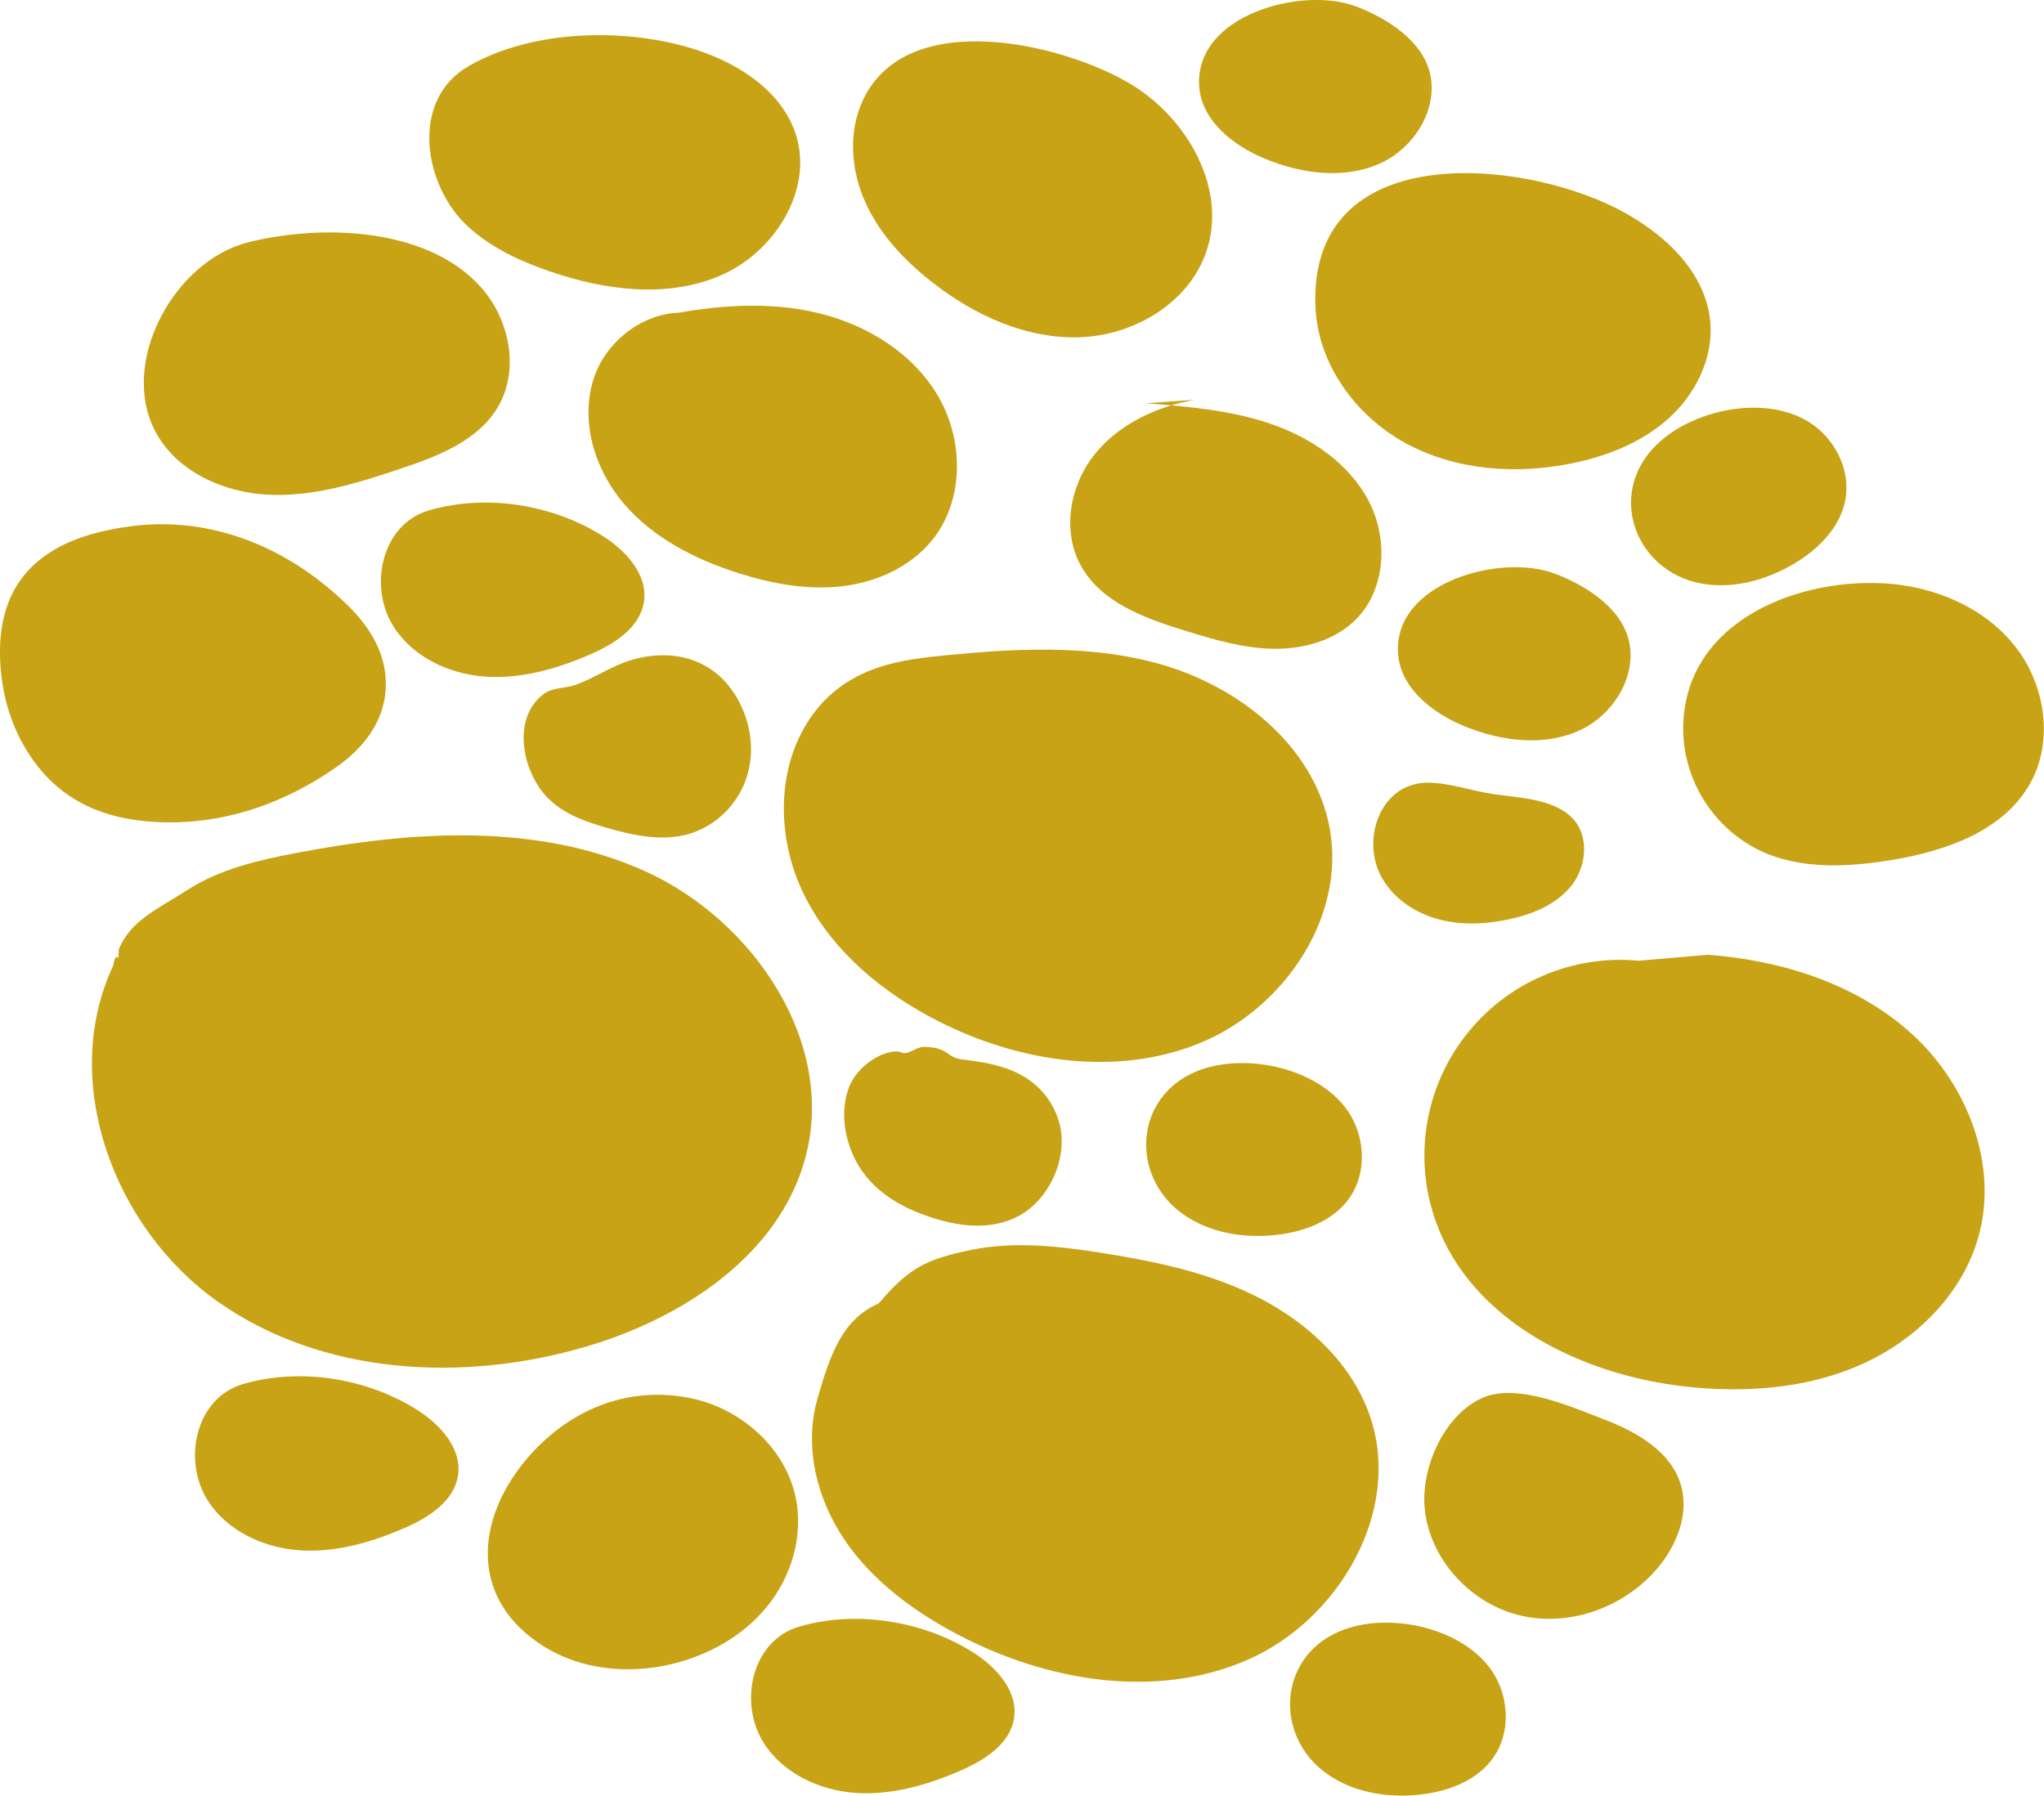
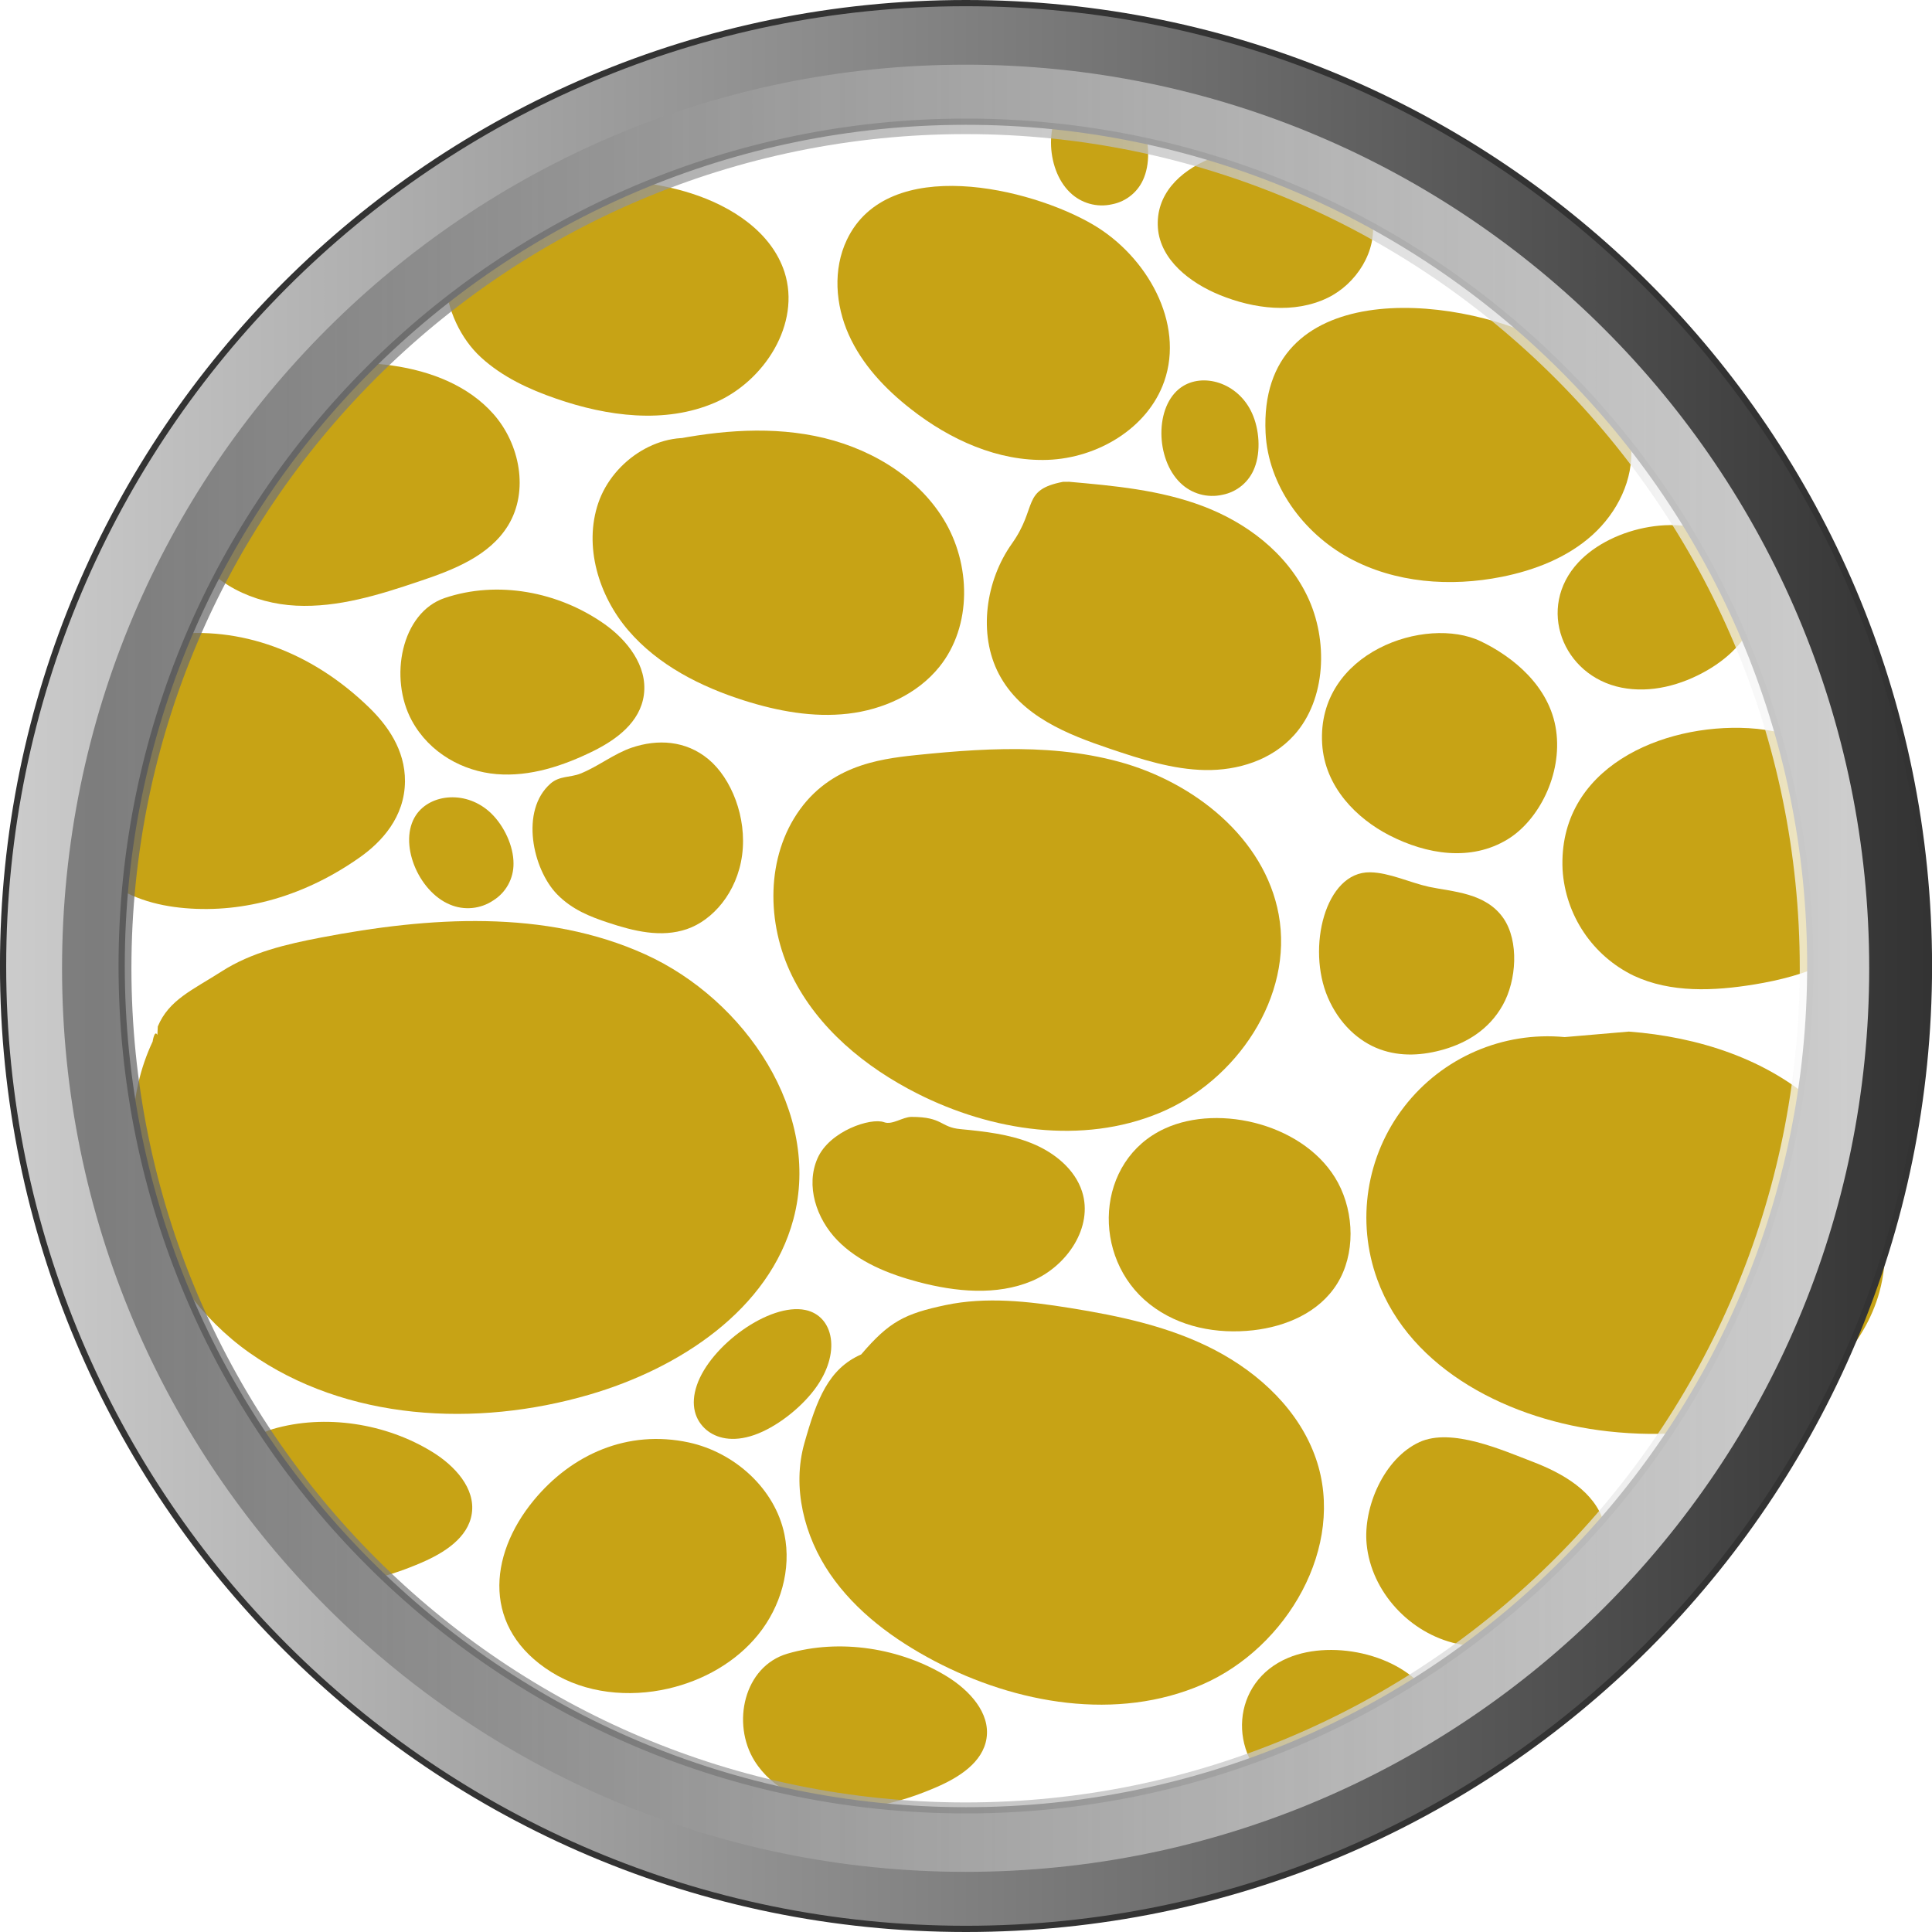
- <svg xmlns="http://www.w3.org/2000/svg" id="forgrund" viewBox="0 0 608.42 534.55">
+ <svg xmlns="http://www.w3.org/2000/svg" id="forgrund" viewBox="0 0 621.24 621.24">
  <defs>
-     <style>.cls-1{fill:#c7a315;}</style>
+     <style>.cls-1{fill:#c7a315;}.cls-2{stroke:#333;stroke-miterlimit:10;stroke-width:2px;fill:url(#linear-gradient);}.cls-3{opacity:0.75;fill:url(#linear-gradient-2);}</style>
+     <linearGradient id="linear-gradient" x1="6724.74" y1="7022.04" x2="7343.97" y2="7022.04" gradientUnits="userSpaceOnUse">
+       <stop offset="0" stop-color="#ccc" />
+       <stop offset="1" stop-color="#333" />
+     </linearGradient>
+     <linearGradient id="linear-gradient-2" x1="6743.68" y1="7022.77" x2="7324.79" y2="7022.77" gradientUnits="userSpaceOnUse">
+       <stop offset="0.02" stop-color="#666" />
+       <stop offset="1" stop-color="#fff" />
+     </linearGradient>
  </defs>
-   <path class="cls-1" d="M6774.48,7041.48c3.59-8.59,11.14-11.69,20.64-17.77s20.75-8.7,31.82-10.82c34.74-6.66,72.06-9.2,104.28,5.41s56.78,51,47.65,85.13c-7.78,29.15-36.65,48-65.61,56.44-36.44,10.65-78.23,8.42-109.27-13.44s-47.33-65.75-31.17-100.1c0,0,.59-3.93,1.53-2.12Z" transform="translate(-6739.11 -6758.89)" />
-   <path class="cls-1" d="M7247.5,7043.13c22.11,1.67,44.48,8.74,60.84,23.7s25.63,38.68,19.73,60.06c-4.74,17.17-18.62,30.93-34.89,38.19s-34.7,8.55-52.4,6.59c-31-3.43-63.53-19.51-74.18-48.84a58.29,58.29,0,0,1,60.28-77.93Z" transform="translate(-6739.11 -6758.89)" />
-   <path class="cls-1" d="M7000.66,7146.94c9-10.56,14-13.09,27.1-15.86s26.74-1.21,40,.92c16.07,2.58,32.24,6,46.69,13.56s27.14,19.52,32.44,34.91c9.71,28.17-9.23,60.75-36.57,72.62s-59.72,6.29-86.1-7.57c-13-6.85-25.27-15.85-33.58-28s-12.27-27.79-8.26-42S6990.15,7151.56,7000.66,7146.94Z" transform="translate(-6739.11 -6758.89)" />
-   <path class="cls-1" d="M7009.16,6955.2c24.82-2.72,50.34-5.38,74.43,1.17s46.78,24.52,51.31,49.08c4.87,26.41-13.54,53.57-38.36,63.85s-53.87,5.87-77.84-6.25c-16.74-8.47-32-21-40.29-37.88s-8.44-38.31,2.58-53.5,28.17-16.47,39.07-17.62Z" transform="translate(-6739.11 -6758.89)" />
-   <path class="cls-1" d="M6918.14,6918.22c7.08,4.37,13.9,11.62,12.64,19.85-1.18,7.74-8.9,12.58-16.09,15.69-9.88,4.27-20.55,7.33-31.28,6.55s-21.54-5.88-27.23-15c-7.46-12-3.44-30.36,10.59-34.47C6883.67,6905.9,6903.26,6909,6918.14,6918.22Z" transform="translate(-6739.11 -6758.89)" />
-   <path class="cls-1" d="M7028.32,7250.54c7.08,4.37,13.9,11.62,12.64,19.85-1.18,7.74-8.9,12.58-16.09,15.69-9.88,4.27-20.55,7.33-31.28,6.55s-21.54-5.88-27.23-15c-7.46-12-3.44-30.36,10.59-34.47C6993.85,7238.22,7013.45,7241.36,7028.32,7250.54Z" transform="translate(-6739.11 -6758.89)" />
-   <path class="cls-1" d="M6862.8,7178.32c7.08,4.37,13.9,11.62,12.64,19.85-1.18,7.74-8.9,12.58-16.09,15.69-9.88,4.27-20.55,7.33-31.28,6.55s-21.54-5.88-27.23-15c-7.46-12-3.44-30.36,10.59-34.47C6828.33,7166,6847.92,7169.13,6862.8,7178.32Z" transform="translate(-6739.11 -6758.89)" />
-   <path class="cls-1" d="M7209.85,6976.06c-10.76,5.21-23.72,3.58-34.78-.95-9.5-3.89-19-11.24-19.8-21.48-1.57-21.41,30.6-30.08,46.7-23.95,9.24,3.52,20.34,10.44,22.19,20.89S7219,6971.65,7209.85,6976.06Z" transform="translate(-6739.11 -6758.89)" />
-   <path class="cls-1" d="M7150.65,6807.19c-10.76,5.21-23.72,3.58-34.78-.95-9.5-3.89-19-11.24-19.8-21.48-1.57-21.41,30.6-30.08,46.7-23.95,9.24,3.52,20.34,10.44,22.19,20.89S7159.76,6802.78,7150.65,6807.19Z" transform="translate(-6739.11 -6758.89)" />
-   <path class="cls-1" d="M7141.17,7091c4.33,7.38,4.6,17.25-.23,24.32s-13.74,10.38-22.29,11.25c-9.56,1-19.67-.69-27.49-6.28-15.67-11.2-14.48-34.71,4-42.41C7109.83,7071.8,7132.94,7077,7141.17,7091Z" transform="translate(-6739.11 -6758.89)" />
-   <path class="cls-1" d="M7184,7257.61c4.33,7.38,4.6,17.25-.23,24.32s-13.74,10.38-22.29,11.25c-9.56,1-19.67-.69-27.49-6.28-15.67-11.2-14.48-34.71,4-42.41C7152.65,7238.37,7175.77,7243.6,7184,7257.61Z" transform="translate(-6739.11 -6758.89)" />
-   <path class="cls-1" d="M7278.64,6885.25c7,4.94,11.29,13.83,9.8,22.26s-8.25,15.11-15.69,19.42c-8.31,4.82-18.21,7.47-27.64,5.59-18.89-3.76-27.48-25.68-13.82-40.29C7242.16,6880.61,7265.38,6875.86,7278.64,6885.25Z" transform="translate(-6739.11 -6758.89)" />
-   <path class="cls-1" d="M7013.94,7070.56c7.53,0,6.77,3.15,11.61,3.74,5.79,0.71,11.66,1.56,17,4.35a23.23,23.23,0,0,1,11.94,14.75c2.71,10.83-3.53,22.79-11.93,27.37s-18.14,3.31-27,.3c-7.1-2.42-14.19-6.1-19.24-12.73s-7.61-16.76-4.73-25.13,12.68-12.5,15.81-11C7009.37,7073.12,7011.82,7070.56,7013.94,7070.56Z" transform="translate(-6739.11 -6758.89)" />
-   <path class="cls-1" d="M7080.28,6878.94c12.56,1,25.27,2.06,37.18,6.17s23.12,11.67,29,22.82,5.23,26.15-3.56,35.17c-6.29,6.45-15.72,9.07-24.73,8.93s-17.78-2.74-26.39-5.4c-11.8-3.64-24.6-8.25-30.75-19-5.86-10.2-3.63-23.78,3.58-33.06s18.6-14.63,30.18-16.68" transform="translate(-6739.11 -6758.89)" />
-   <path class="cls-1" d="M7207.2,7002.5c5,5.23,4.23,14.23-.25,19.94s-11.65,8.64-18.74,10.15c-6.85,1.45-14,1.79-20.81,0s-13.07-5.9-16.68-11.9c-6.86-11.41-.88-28.93,13.56-28.79,6.19,0.06,12.84,2.39,19,3.34C7190.82,6996.4,7201.49,6996.56,7207.2,7002.5Z" transform="translate(-6739.11 -6758.89)" />
-   <path class="cls-1" d="M6933.72,6853.46c15.14-3.32,30.93-5,46.13-2s29.84,11.33,38,24.53,8.51,31.53-1.2,43.61c-6.49,8.08-16.68,12.65-27,13.83s-20.74-.75-30.62-3.88c-12.87-4.07-25.41-10.44-34.2-20.69s-13.21-24.89-8.86-37.67,18.78-22.08,31.77-18.4" transform="translate(-6739.11 -6758.89)" />
-   <path class="cls-1" d="M6926.91,6955.42c8.24-2.46,17.3-2.09,24.64,3.31s12.43,16.56,10.82,27.25a26.13,26.13,0,0,1-17.77,21.07c-8.3,2.48-17,.59-25.28-1.83-5.76-1.68-11.62-3.69-16.45-8.08-7.84-7.13-12-23.84-2.08-31.52,2.83-2.19,6.36-1.7,9.46-2.78C6915.94,6960.86,6921.12,6957.15,6926.91,6955.42Z" transform="translate(-6739.11 -6758.89)" />
-   <path class="cls-1" d="M6842.51,6939c5.69,5.54,11.52,13.46,11.45,23.66-0.08,11.53-7.55,19.52-14.49,24.42-17.46,12.33-37,18-56.24,16.36-9.29-.8-18.7-3.37-26.84-10.15s-14.89-18.25-16.71-32c-4.76-36,21.12-43.49,38.75-45.78C6800.72,6912.67,6823.69,6920.68,6842.51,6939Z" transform="translate(-6739.11 -6758.89)" />
-   <path class="cls-1" d="M6945.24,7175.25c14.7,3.19,27.71,14.84,30.74,29.57,2.31,11.23-1.23,23.28-8.43,32.2s-17.76,14.81-28.94,17.38c-12.66,2.91-26.58,1.56-37.59-5.33-22.08-13.81-20.48-37.21-5.67-55.2C6907.55,7179.07,6925.55,7171,6945.24,7175.25Z" transform="translate(-6739.11 -6758.89)" />
-   <path class="cls-1" d="M7216.5,7181.42c9.81,3.75,20.14,9.65,23,19.74,2.33,8.14-1,17-6.25,23.64-9.55,12.06-26,18.47-41.06,15.16s-27.52-16.65-29-32c-1.16-11.9,5.56-27.58,17-32.84C7190.54,7170.41,7206.8,7177.72,7216.5,7181.42Z" transform="translate(-6739.11 -6758.89)" />
-   <path class="cls-1" d="M7075.27,6783.68c17.23,10.14,29.44,31.54,22.82,50.41-5.29,15.08-21.47,24.62-37.44,25.2s-31.45-6.49-44-16.33c-8.28-6.46-15.71-14.34-20-23.93s-5.13-21-.59-30.52C7009.2,6760.94,7055,6771.75,7075.27,6783.68Z" transform="translate(-6739.11 -6758.89)" />
-   <path class="cls-1" d="M6882.36,6844.5c8.57,9.66,11.5,24.83,4.78,35.85-6,9.84-17.69,14.36-28.6,18-12.82,4.33-26.07,8.48-39.59,7.82s-27.55-7.05-33.74-19.09c-10.61-20.62,5.94-50.59,27.76-56.05S6866.37,6826.48,6882.36,6844.5Z" transform="translate(-6739.11 -6758.89)" />
-   <path class="cls-1" d="M7220.79,6821.18c13.42,6.92,26.11,18.56,27.41,33.6,0.93,10.77-4.41,21.47-12.45,28.7s-18.49,11.3-29.1,13.42c-16.52,3.3-34.34,2-49.14-6.08s-26-23.4-26.82-40.22C7128.28,6800.49,7190.84,6805.73,7220.79,6821.18Z" transform="translate(-6739.11 -6758.89)" />
-   <path class="cls-1" d="M7300,6932.56c14.71,0.84,29.51,7,38.73,18.49s11.84,28.58,4.51,41.36c-8.09,14.1-25.33,19.94-41.37,22.56-13,2.12-26.88,2.78-38.8-2.81a40.67,40.67,0,0,1-22.88-34.1C7238.63,6945.34,7272.17,6931,7300,6932.56Z" transform="translate(-6739.11 -6758.89)" />
-   <path class="cls-1" d="M6946,6773.6c12.95,4.13,25.8,12.38,30,25.31,5.33,16.58-6.42,35.12-22.42,42s-34.57,4.4-51-1.3c-8.74-3-17.33-7-24.16-13.26-13.13-12-17.52-37.59.19-47.78C6897.71,6767.57,6925.6,6767.09,6946,6773.6Z" transform="translate(-6739.11 -6758.89)" />
+   <path class="cls-1" d="M6774.48,7041.48c3.59-8.59,11.14-11.69,20.64-17.77s20.75-8.7,31.82-10.82c34.74-6.66,72.06-9.2,104.28,5.41s56.78,51,47.65,85.13c-7.78,29.15-36.65,48-65.61,56.44-36.44,10.65-78.23,8.42-109.27-13.44s-47.33-65.75-31.17-100.1c0,0,.59-3.93,1.53-2.12Z" transform="translate(-6723.74 -6711.42)" />
+   <path class="cls-1" d="M7247.5,7043.13c22.11,1.67,44.48,8.74,60.84,23.7s25.63,38.68,19.73,60.06c-4.74,17.17-18.62,30.93-34.89,38.19s-34.7,8.55-52.4,6.59c-31-3.43-63.53-19.51-74.18-48.84a58.29,58.29,0,0,1,60.28-77.93Z" transform="translate(-6723.74 -6711.42)" />
+   <path class="cls-1" d="M7000.66,7146.94c9-10.56,14-13.09,27.1-15.86s26.74-1.21,40,.92c16.07,2.58,32.24,6,46.69,13.56s27.14,19.52,32.44,34.91c9.71,28.17-9.23,60.75-36.57,72.62s-59.72,6.29-86.1-7.57c-13-6.85-25.27-15.85-33.58-28s-12.27-27.79-8.26-42S6990.15,7151.56,7000.66,7146.94Z" transform="translate(-6723.74 -6711.42)" />
+   <path class="cls-1" d="M7009.16,6955.2c24.82-2.72,50.34-5.38,74.43,1.17s46.78,24.52,51.31,49.08c4.87,26.41-13.54,53.57-38.36,63.85s-53.87,5.87-77.84-6.25c-16.74-8.47-32-21-40.29-37.88s-8.44-38.31,2.58-53.5,28.17-16.47,39.07-17.62Z" transform="translate(-6723.74 -6711.42)" />
+   <path class="cls-1" d="M6918.14,6912.11c7.08,5,13.9,13.31,12.64,22.73-1.18,8.86-8.9,14.4-16.09,18-9.88,4.89-20.55,8.39-31.28,7.5s-21.54-6.73-27.23-17.18c-7.46-13.69-3.44-34.75,10.59-39.46C6883.67,6898,6903.26,6901.6,6918.14,6912.11Z" transform="translate(-6723.74 -6711.42)" />
+   <path class="cls-1" d="M7028.32,7250.54c7.08,4.37,13.9,11.62,12.64,19.85-1.18,7.74-8.9,12.58-16.09,15.69-9.88,4.27-20.55,7.33-31.28,6.55s-21.54-5.88-27.23-15c-7.46-12-3.44-30.36,10.59-34.47C6993.85,7238.22,7013.45,7241.36,7028.32,7250.54Z" transform="translate(-6723.74 -6711.42)" />
+   <path class="cls-1" d="M6862.8,7178.32c7.08,4.37,13.9,11.62,12.64,19.85-1.18,7.74-8.9,12.58-16.09,15.69-9.88,4.27-20.55,7.33-31.28,6.55s-21.54-5.88-27.23-15c-7.46-12-3.44-30.36,10.59-34.47C6828.33,7166,6847.92,7169.13,6862.8,7178.32Z" transform="translate(-6723.74 -6711.42)" />
+   <path class="cls-1" d="M7208.5,6981.32c-11.75,7.15-25.91,4.91-38-1.3-10.38-5.34-20.8-15.44-21.62-29.5-1.72-29.41,33.42-41.31,51-32.89,10.1,4.83,22.21,14.33,24.24,28.69C7226.13,6960.51,7218.46,6975.26,7208.5,6981.32Z" transform="translate(-6723.74 -6711.42)" />
+   <path class="cls-1" d="M7150.65,6807.19c-10.76,5.21-23.72,3.58-34.78-.95-9.5-3.89-19-11.24-19.8-21.48-1.57-21.41,30.6-30.08,46.7-23.95,9.24,3.52,20.34,10.44,22.19,20.89S7159.76,6802.78,7150.65,6807.19Z" transform="translate(-6723.74 -6711.42)" />
+   <path class="cls-1" d="M7154,7091.77c5.24,9.83,5.56,23-.28,32.4s-16.63,13.82-27,15c-11.57,1.3-23.81-.92-33.27-8.36-19-14.93-17.53-46.24,4.83-56.5C7116,7066.14,7144,7073.1,7154,7091.77Z" transform="translate(-6723.74 -6711.42)" />
+   <path class="cls-1" d="M7184,7257.61c4.33,7.38,4.6,17.25-.23,24.32s-13.74,10.38-22.29,11.25c-9.56,1-19.67-.69-27.49-6.28-15.67-11.2-14.48-34.71,4-42.41C7152.65,7238.37,7175.77,7243.6,7184,7257.61Z" transform="translate(-6723.74 -6711.42)" />
+   <path class="cls-1" d="M6985.67,7158.19c-4.6,6.13-12.38,12.22-19.41,14.66s-12.26,1-15.44-1.7c-3.56-3.06-5.18-7.94-3-14.31,4.34-12.78,23.38-26.58,34.89-24.19C6991.83,7134.55,6994.41,7146.55,6985.67,7158.19Z" transform="translate(-6723.74 -6711.42)" />
+   <path class="cls-1" d="M7278.64,6885.25c7,4.94,11.29,13.83,9.8,22.26s-8.25,15.11-15.69,19.42c-8.31,4.82-18.21,7.47-27.64,5.59-18.89-3.76-27.48-25.68-13.82-40.29C7242.16,6880.61,7265.38,6875.86,7278.64,6885.25Z" transform="translate(-6723.74 -6711.42)" />
+   <path class="cls-1" d="M6881.72,6973c4.11,4,7.16,10.46,7.14,16.08a13.83,13.83,0,0,1-6.48,11.86,14.69,14.69,0,0,1-14,1.33c-10.25-4.27-16.72-20-10.87-28.76C6862.17,6966.57,6873.92,6965.42,6881.72,6973Z" transform="translate(-6723.74 -6711.42)" />
+   <path class="cls-1" d="M7126.31,6844.23c2.38,5.22,2.89,12.35.84,17.58a13.83,13.83,0,0,1-10.33,8.71,14.69,14.69,0,0,1-13.53-3.82c-8-7.69-8.35-24.7.27-30.75C7110.42,6831.14,7121.79,6834.32,7126.31,6844.23Z" transform="translate(-6723.74 -6711.42)" />
+   <path class="cls-1" d="M7090.81,6750.82c2.38,5.22,2.89,12.35.84,17.58a13.83,13.83,0,0,1-10.33,8.71,14.69,14.69,0,0,1-13.53-3.82c-8-7.69-8.35-24.7.27-30.75C7074.92,6737.73,7086.29,6740.91,7090.81,6750.82Z" transform="translate(-6723.74 -6711.42)" />
+   <path class="cls-1" d="M7016.83,7070.56c10.18,0,9.16,3.31,15.7,3.93,7.83,0.74,15.77,1.64,23,4.57s13.83,8.29,16.15,15.5c3.67,11.39-4.78,24-16.14,28.77s-24.55,3.48-36.52.31c-9.61-2.55-19.2-6.41-26-13.38s-10.29-17.61-6.39-26.41,17.16-13.13,21.39-11.58C7010.66,7073.25,7014,7070.56,7016.83,7070.56Z" transform="translate(-6723.74 -6711.42)" />
+   <path class="cls-1" d="M7067.3,6866.32c14.57,1.29,29.33,2.61,43.15,7.82s26.84,14.81,33.65,28.95,6.07,33.17-4.14,44.61c-7.3,8.19-18.24,11.51-28.7,11.33s-20.64-3.48-30.63-6.85c-13.69-4.62-28.55-10.46-35.68-24-6.8-12.94-4.22-30.16,4.16-41.94s3-17.29,16.46-19.89h1.73Z" transform="translate(-6723.74 -6711.42)" />
+   <path class="cls-1" d="M7207.2,7006.73c5,7.31,4.23,19.9-.25,27.89s-11.65,12.08-18.74,14.19c-6.85,2-14,2.5-20.81,0s-13.07-8.25-16.68-16.64c-6.86-15.95-.88-40.46,13.56-40.26,6.19,0.08,12.84,3.34,19,4.68C7190.82,6998.2,7201.49,6998.42,7207.2,7006.73Z" transform="translate(-6723.74 -6711.42)" />
+   <path class="cls-1" d="M6935.46,6853.79c16.5-3.62,33.7-5.5,50.27-2.19s32.52,12.34,41.38,26.72,9.28,34.36-1.31,47.52c-7.08,8.8-18.17,13.78-29.39,15.07s-22.59-.82-33.36-4.23c-14-4.44-27.69-11.37-37.26-22.54s-14.4-27.12-9.66-41,20.46-24.05,34.61-20" transform="translate(-6723.74 -6711.42)" />
+   <path class="cls-1" d="M6926.91,6951.82c8.24-2.78,17.3-2.36,24.64,3.74s12.43,18.71,10.82,30.8-9.48,21-17.77,23.82-17,.67-25.28-2.07c-5.76-1.9-11.62-4.18-16.45-9.13-7.84-8.06-12-26.94-2.08-35.62,2.83-2.48,6.36-1.92,9.46-3.14C6915.94,6958,6921.12,6953.77,6926.91,6951.82Z" transform="translate(-6723.74 -6711.42)" />
+   <path class="cls-1" d="M6842.51,6939c5.69,5.54,11.52,13.46,11.45,23.66-0.08,11.53-7.55,19.52-14.49,24.42-17.46,12.33-37,18-56.24,16.36-9.29-.8-18.7-3.37-26.84-10.15s-14.89-18.25-16.71-32c-4.76-36,21.12-43.49,38.75-45.78C6800.72,6912.67,6823.69,6920.68,6842.51,6939Z" transform="translate(-6723.74 -6711.42)" />
+   <path class="cls-1" d="M6945.24,7175.25c14.7,3.19,27.71,14.84,30.74,29.57,2.31,11.23-1.23,23.28-8.43,32.2s-17.76,14.81-28.94,17.38c-12.66,2.91-26.58,1.56-37.59-5.33-22.08-13.81-20.48-37.21-5.67-55.2C6907.55,7179.07,6925.55,7171,6945.24,7175.25Z" transform="translate(-6723.74 -6711.42)" />
+   <path class="cls-1" d="M7216.5,7181.42c9.81,3.75,20.14,9.65,23,19.74,2.33,8.14-1,17-6.25,23.64-9.55,12.06-26,18.47-41.06,15.16s-27.52-16.65-29-32c-1.16-11.9,5.56-27.58,17-32.84C7190.54,7170.41,7206.8,7177.72,7216.5,7181.42Z" transform="translate(-6723.74 -6711.42)" />
+   <path class="cls-1" d="M7075.27,6783.68c17.23,10.14,29.44,31.54,22.82,50.41-5.29,15.08-21.47,24.62-37.44,25.2s-31.45-6.49-44-16.33c-8.28-6.46-15.71-14.34-20-23.93s-5.13-21-.59-30.52C7009.2,6760.94,7055,6771.75,7075.27,6783.68Z" transform="translate(-6723.74 -6711.42)" />
+   <path class="cls-1" d="M6882.36,6844.5c8.57,9.66,11.5,24.83,4.78,35.85-6,9.84-17.69,14.36-28.6,18-12.82,4.33-26.07,8.48-39.59,7.82s-27.55-7.05-33.74-19.09c-10.61-20.62,5.94-50.59,27.76-56.05S6866.37,6826.48,6882.36,6844.5Z" transform="translate(-6723.74 -6711.42)" />
+   <path class="cls-1" d="M7220.79,6821.18c13.42,6.92,26.11,18.56,27.41,33.6,0.93,10.77-4.41,21.47-12.45,28.7s-18.49,11.3-29.1,13.42c-16.52,3.3-34.34,2-49.14-6.08s-26-23.4-26.82-40.22C7128.28,6800.49,7190.84,6805.73,7220.79,6821.18Z" transform="translate(-6723.74 -6711.42)" />
+   <path class="cls-1" d="M7286,6945.56c14.71,0.84,29.51,7,38.73,18.49s11.84,28.58,4.51,41.36c-8.09,14.1-25.33,19.94-41.37,22.56-13,2.12-26.88,2.78-38.8-2.81a40.67,40.67,0,0,1-22.88-34.1C7224.63,6958.34,7258.17,6944,7286,6945.56Z" transform="translate(-6723.74 -6711.42)" />
+   <path class="cls-1" d="M6946,6773.6c12.95,4.13,25.8,12.38,30,25.31,5.33,16.58-6.42,35.12-22.42,42s-34.57,4.4-51-1.3c-8.74-3-17.33-7-24.16-13.26-13.13-12-17.52-37.59.19-47.78C6897.71,6767.57,6925.6,6767.09,6946,6773.6Z" transform="translate(-6723.74 -6711.42)" />
+   <path class="cls-2" d="M7034.35,6712.42c-171,0-309.62,138.62-309.62,309.62s138.62,309.62,309.62,309.62S7344,7193,7344,7022,7205.35,6712.42,7034.35,6712.42Zm0,581.11c-149.94,0-271.49-121.55-271.49-271.49s121.55-271.49,271.49-271.49S7305.84,6872.1,7305.84,7022,7184.29,7293.53,7034.35,7293.53Z" transform="translate(-6723.74 -6711.42)" />
+   <path class="cls-3" d="M7034.24,6732.22c-160.47,0-290.55,130.09-290.55,290.55s130.09,290.55,290.55,290.55,290.55-130.09,290.55-290.55S7194.71,6732.22,7034.24,6732.22Zm0,558.78C6886.1,7291,6766,7170.91,6766,7022.77s120.09-268.23,268.23-268.23,268.23,120.09,268.23,268.23S7182.38,7291,7034.24,7291Z" transform="translate(-6723.74 -6711.42)" />
</svg>
